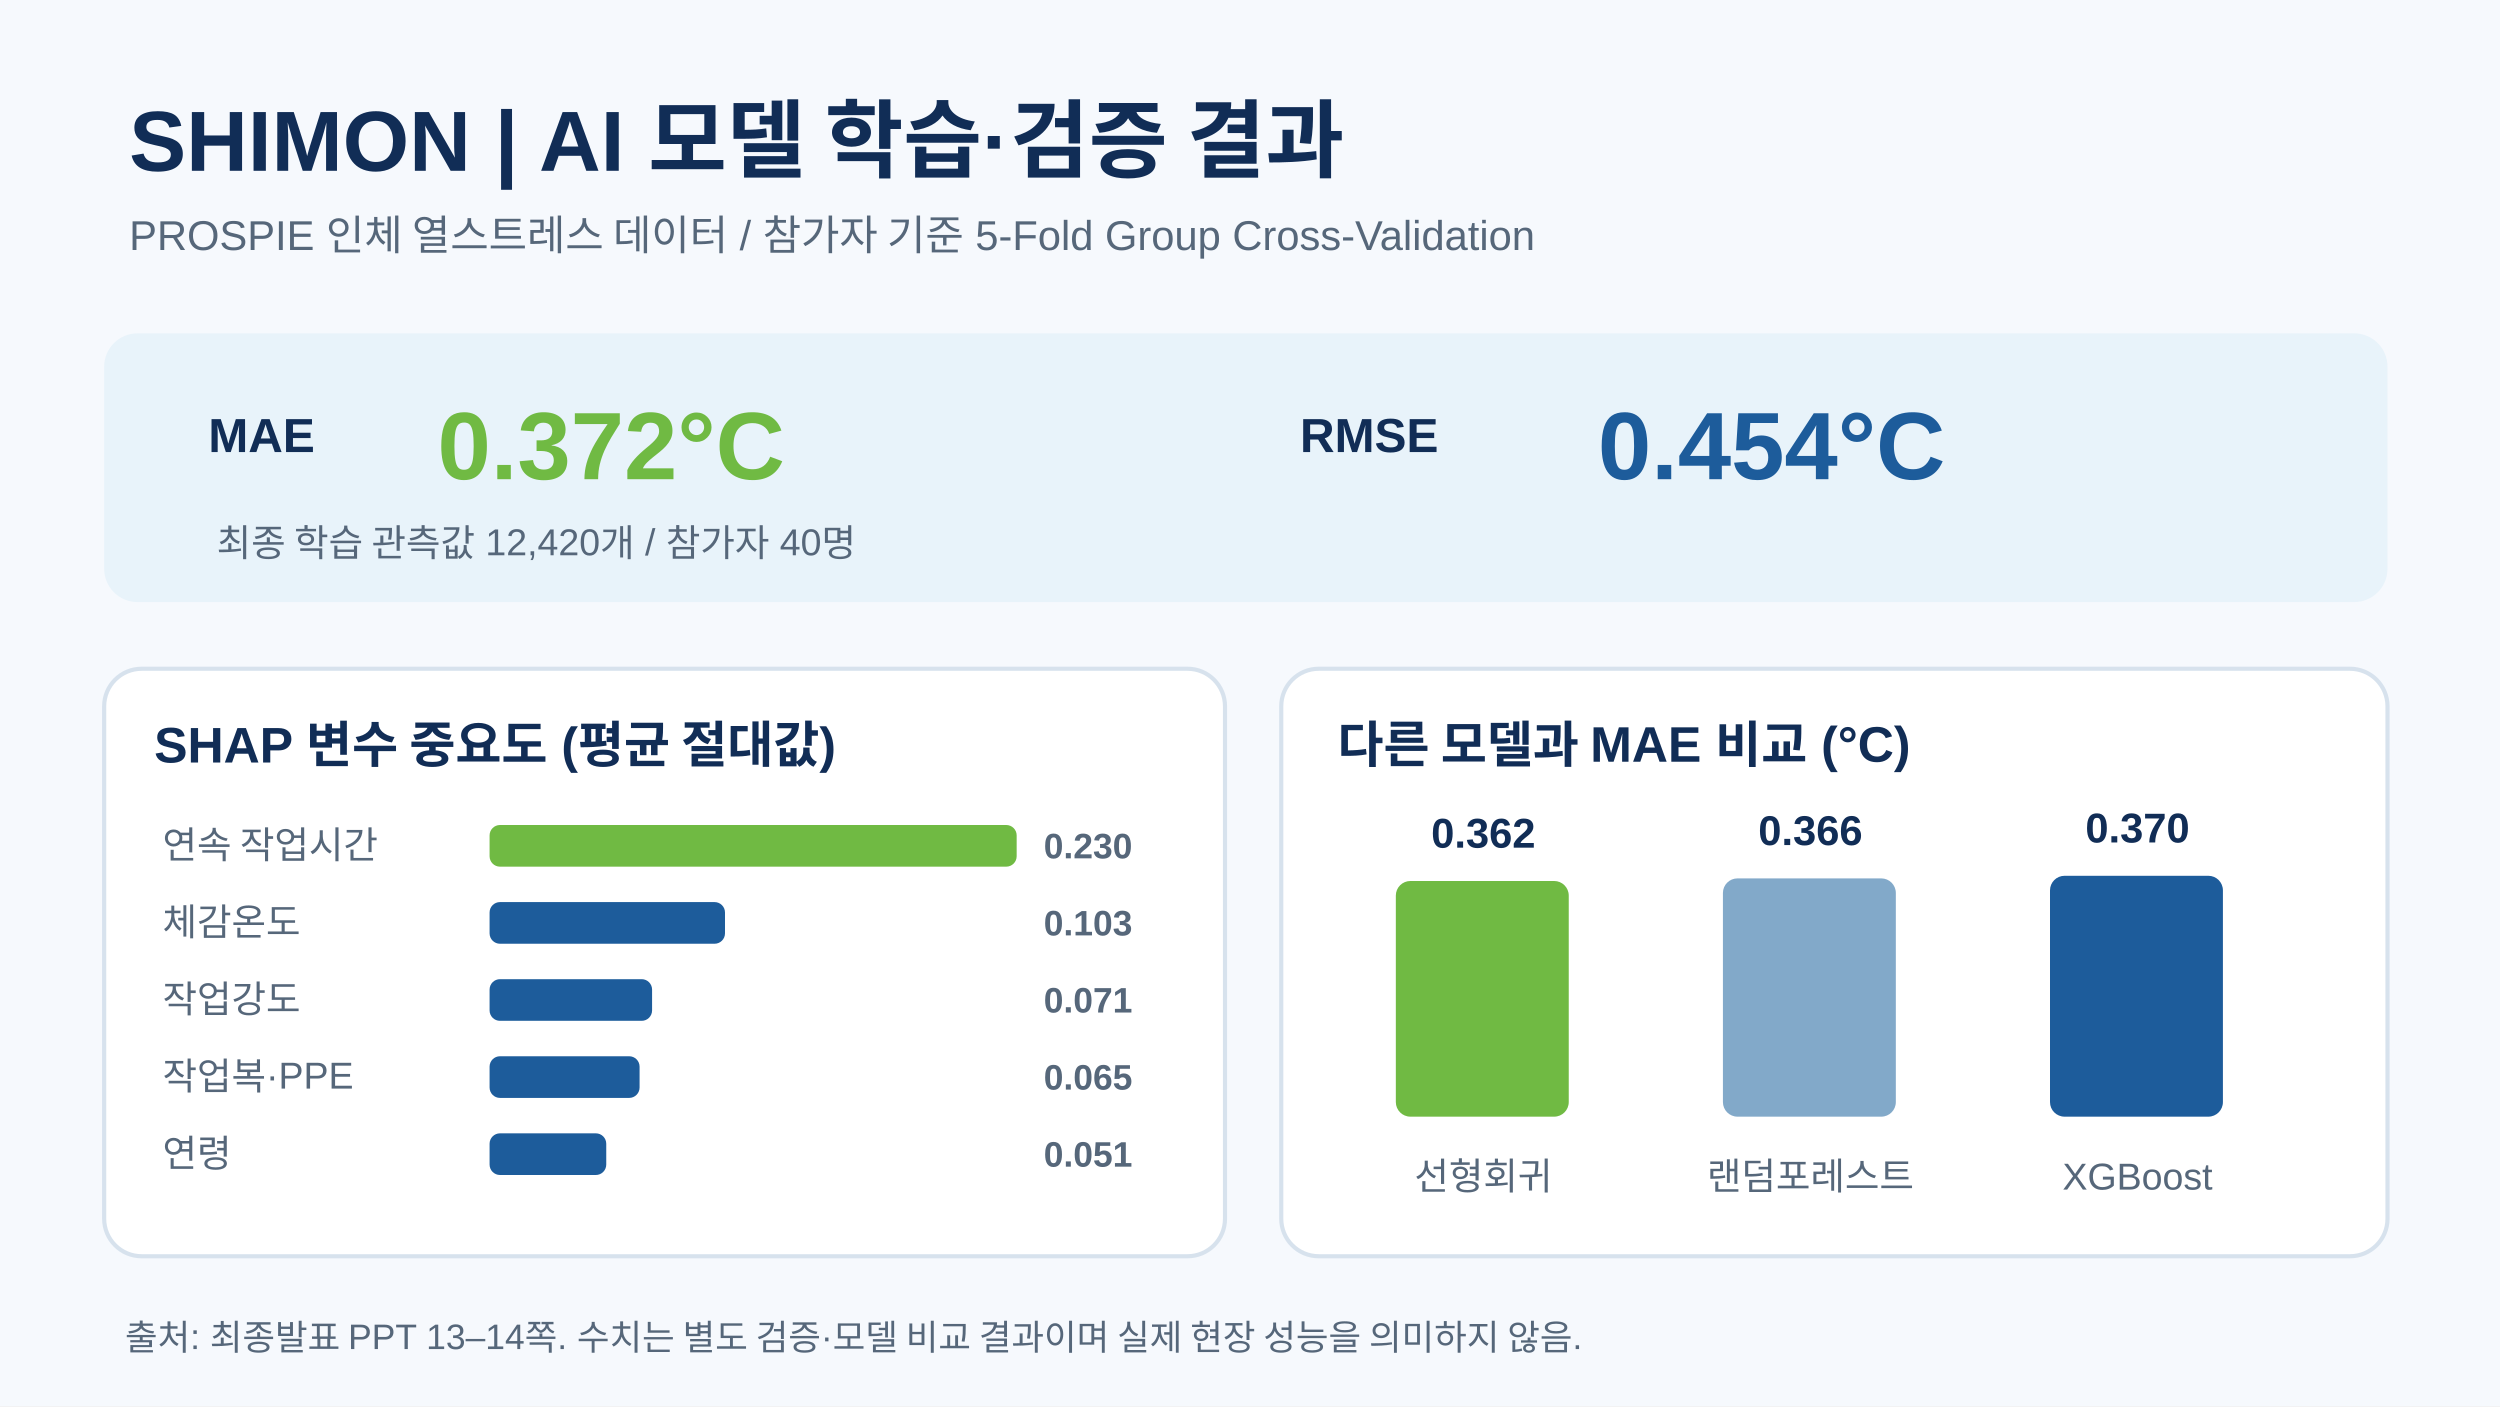
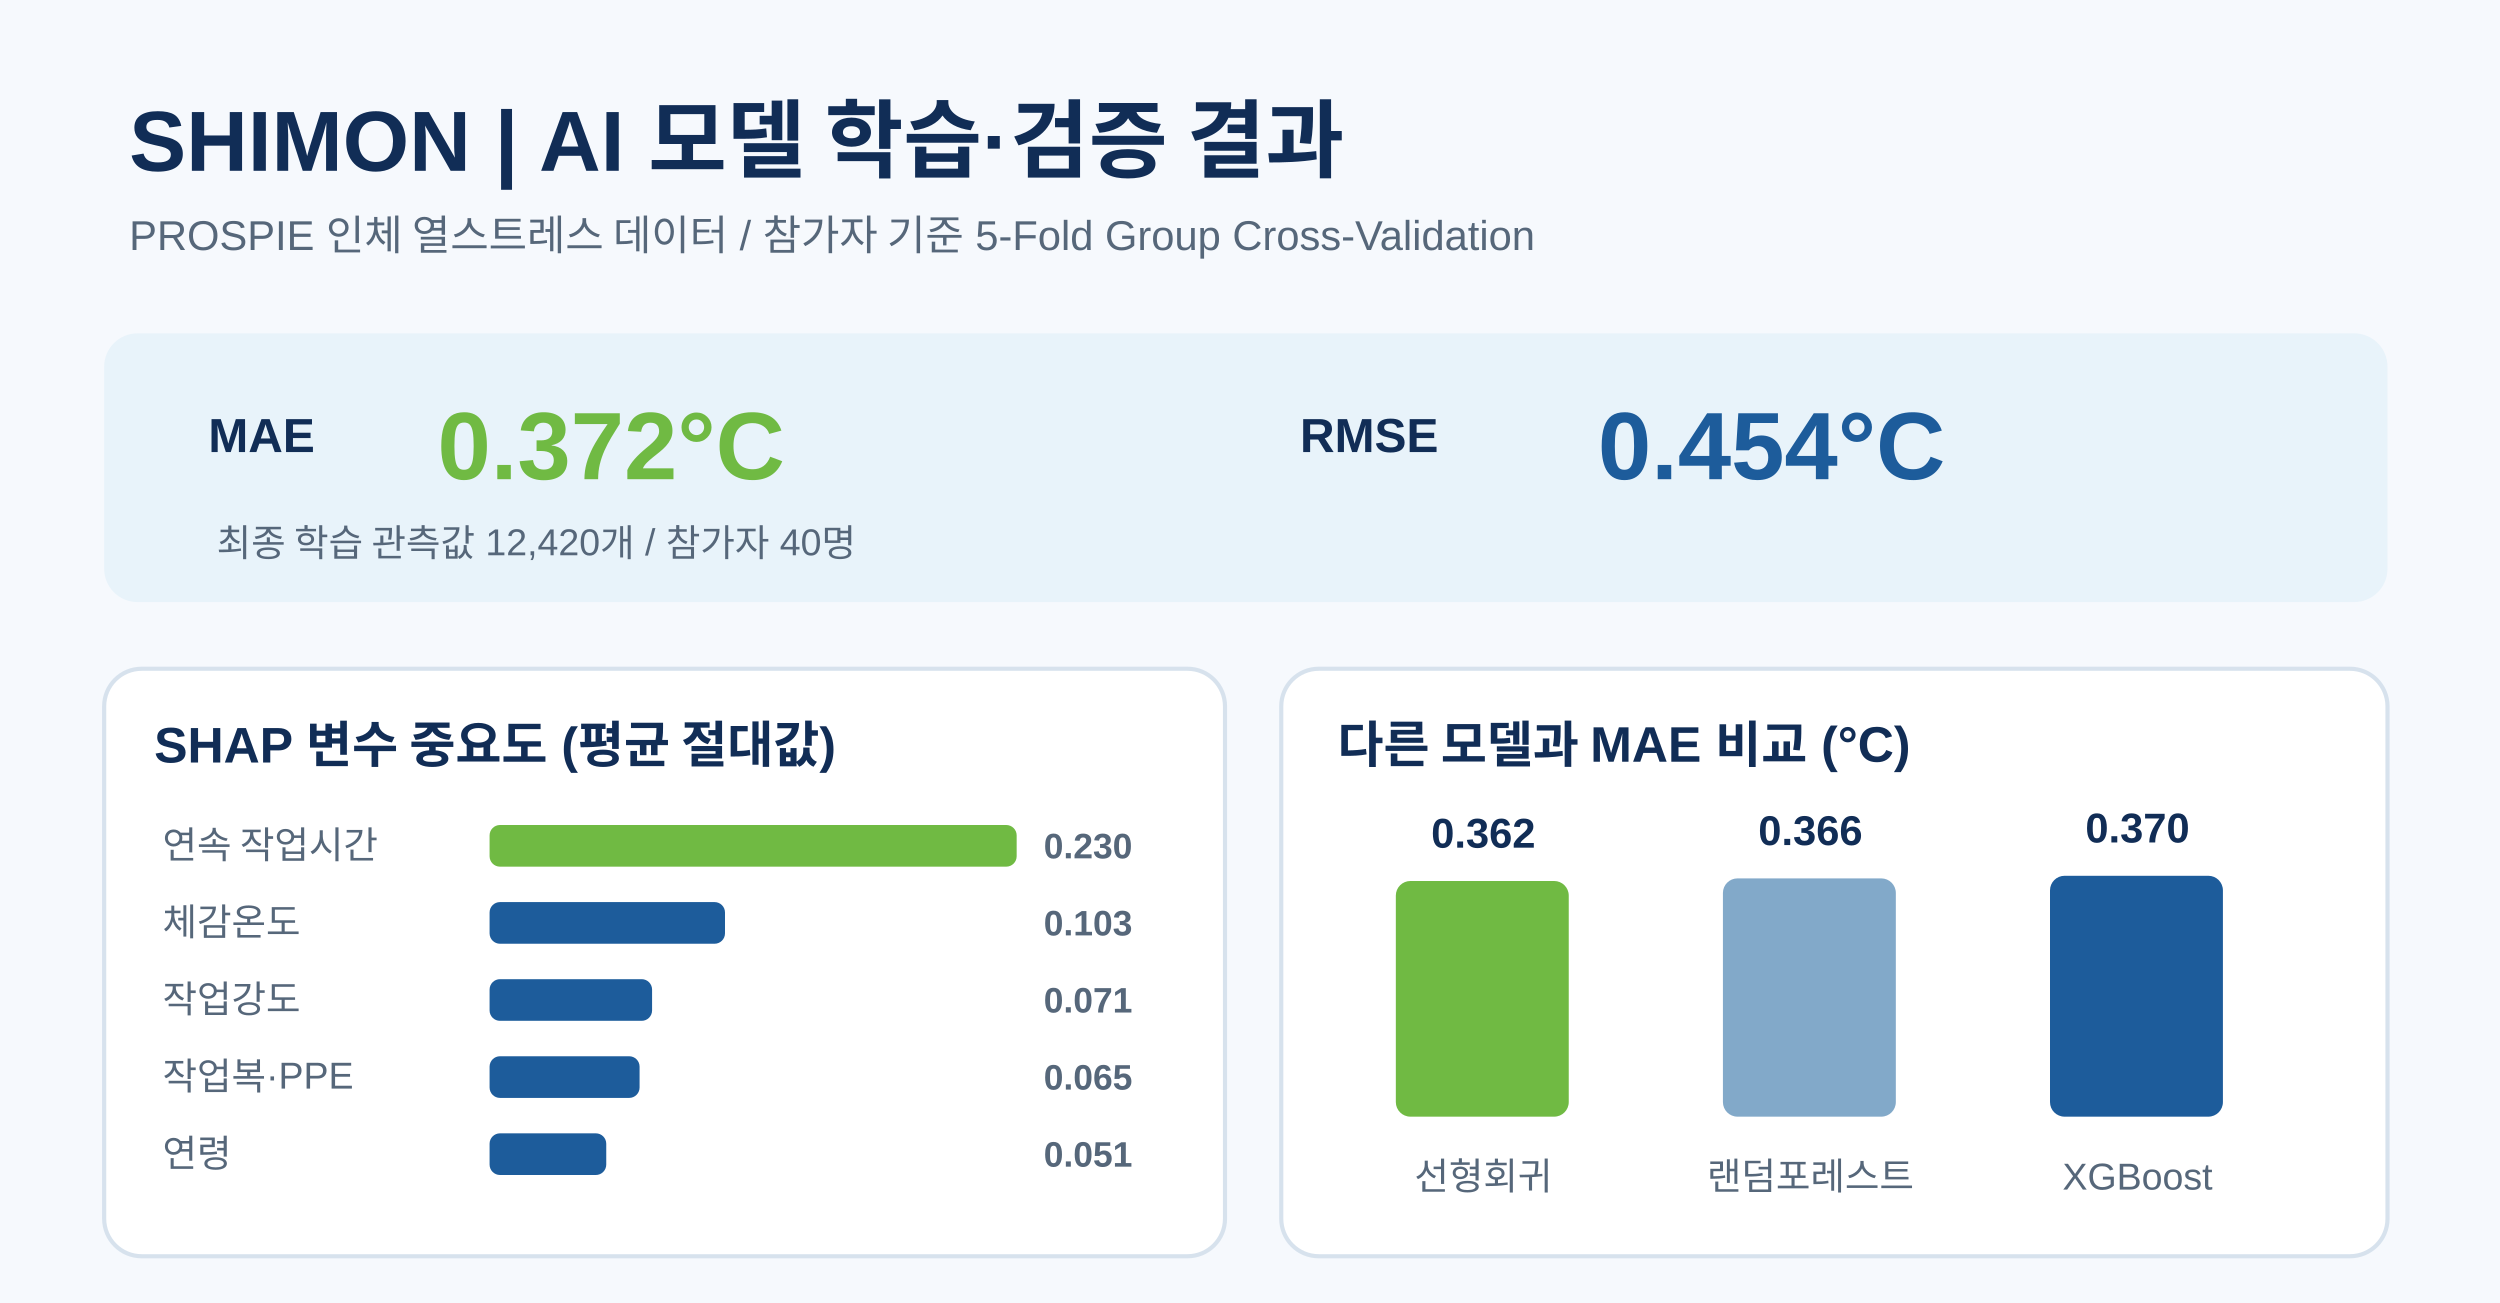
- <svg xmlns="http://www.w3.org/2000/svg" role="img" aria-label="SHIMON 모델 검증 MAE 0.372도 RMSE 0.454도, SHAP 변수 중요도, 다른 모델과 성능 비교" width="1200" height="675" viewBox="0 0 1200 675">
+ <svg xmlns="http://www.w3.org/2000/svg" role="img" aria-label="SHIMON 모델 검증 MAE 0.372도 RMSE 0.454도, SHAP 변수 중요도, 다른 모델과 성능 비교" width="1200" height="625" viewBox="0 0 1200 625">
  <defs>
    <marker id="arrow" markerWidth="10" markerHeight="10" refX="8" refY="3" orient="auto">
      <path d="M0,0 L8,3 L0,6 Z" fill="#68a0b3" />
    </marker>
  </defs>
  <rect width="1200" height="675" fill="#f6f9fd" />
  <text x="62" y="82" font-family="Noto Sans KR, Pretendard, Arial, sans-serif" font-size="41" font-weight="750" fill="#112d56" text-anchor="start">SHIMON | AI 모델 학습·검증 결과</text>
  <text x="62" y="120" font-family="Noto Sans KR, Pretendard, Arial, sans-serif" font-size="20" font-weight="500" fill="#56677a" text-anchor="start">PROSPIE 인체 열스트레스 데이터 / 참가자 기준 5-Fold Group Cross-Validation</text>
  <rect x="50" y="160" width="1096" height="129" rx="16" fill="#e8f3fa" stroke="none" stroke-width="2" />
  <text x="100" y="217" font-family="Noto Sans KR, Pretendard, Arial, sans-serif" font-size="23" font-weight="700" fill="#112d56" text-anchor="start">MAE</text>
  <text x="210" y="230" font-family="Noto Sans KR, Pretendard, Arial, sans-serif" font-size="46" font-weight="750" fill="#70ba43" text-anchor="start">0.372°C</text>
  <text x="624" y="217" font-family="Noto Sans KR, Pretendard, Arial, sans-serif" font-size="23" font-weight="700" fill="#112d56" text-anchor="start">RMSE</text>
  <text x="767" y="230" font-family="Noto Sans KR, Pretendard, Arial, sans-serif" font-size="46" font-weight="750" fill="#1d5c9b" text-anchor="start">0.454°C</text>
  <text x="104" y="267" font-family="Noto Sans KR, Pretendard, Arial, sans-serif" font-size="18" font-weight="500" fill="#56677a" text-anchor="start">최종 학습 관측값 12,420개 / 참가자 40명</text>
  <rect x="50" y="321" width="538" height="282" rx="18" fill="#ffffff" stroke="#d7e2ed" stroke-width="2" />
  <text x="74" y="366" font-family="Noto Sans KR, Pretendard, Arial, sans-serif" font-size="24" font-weight="700" fill="#112d56" text-anchor="start">SHAP 변수 중요도 (평균 절대값)</text>
  <text x="78" y="412" font-family="Noto Sans KR, Pretendard, Arial, sans-serif" font-size="18" font-weight="500" fill="#56677a" text-anchor="start">연속 작업시간</text>
  <rect x="235" y="396" width="253" height="20" rx="5" fill="#70ba43" />
  <text x="501" y="412" font-family="Noto Sans KR, Pretendard, Arial, sans-serif" font-size="17" font-weight="600" fill="#56677a" text-anchor="start">0.230</text>
  <text x="78" y="449" font-family="Noto Sans KR, Pretendard, Arial, sans-serif" font-size="18" font-weight="500" fill="#56677a" text-anchor="start">체감온도</text>
  <rect x="235" y="433" width="113" height="20" rx="5" fill="#1d5c9b" />
  <text x="501" y="449" font-family="Noto Sans KR, Pretendard, Arial, sans-serif" font-size="17" font-weight="600" fill="#56677a" text-anchor="start">0.103</text>
  <text x="78" y="486" font-family="Noto Sans KR, Pretendard, Arial, sans-serif" font-size="18" font-weight="500" fill="#56677a" text-anchor="start">작업강도</text>
  <rect x="235" y="470" width="78" height="20" rx="5" fill="#1d5c9b" />
  <text x="501" y="486" font-family="Noto Sans KR, Pretendard, Arial, sans-serif" font-size="17" font-weight="600" fill="#56677a" text-anchor="start">0.071</text>
  <text x="78" y="523" font-family="Noto Sans KR, Pretendard, Arial, sans-serif" font-size="18" font-weight="500" fill="#56677a" text-anchor="start">작업복·PPE</text>
  <rect x="235" y="507" width="72" height="20" rx="5" fill="#1d5c9b" />
  <text x="501" y="523" font-family="Noto Sans KR, Pretendard, Arial, sans-serif" font-size="17" font-weight="600" fill="#56677a" text-anchor="start">0.065</text>
  <text x="78" y="560" font-family="Noto Sans KR, Pretendard, Arial, sans-serif" font-size="18" font-weight="500" fill="#56677a" text-anchor="start">연령</text>
  <rect x="235" y="544" width="56" height="20" rx="5" fill="#1d5c9b" />
  <text x="501" y="560" font-family="Noto Sans KR, Pretendard, Arial, sans-serif" font-size="17" font-weight="600" fill="#56677a" text-anchor="start">0.051</text>
  <rect x="615" y="321" width="531" height="282" rx="18" fill="#ffffff" stroke="#d7e2ed" stroke-width="2" />
  <text x="642" y="366" font-family="Noto Sans KR, Pretendard, Arial, sans-serif" font-size="24" font-weight="700" fill="#112d56" text-anchor="start">다른 모델과 MAE 비교 (°C)</text>
  <rect x="670" y="422.875" width="83" height="113.125" rx="7" fill="#70ba43" />
  <text x="712" y="406.875" font-family="Noto Sans KR, Pretendard, Arial, sans-serif" font-size="20" font-weight="650" fill="#112d56" text-anchor="middle">0.362</text>
  <text x="712" y="571" font-family="Noto Sans KR, Pretendard, Arial, sans-serif" font-size="18" font-weight="500" fill="#56677a" text-anchor="middle">선형회귀</text>
  <rect x="827" y="421.625" width="83" height="114.375" rx="7" fill="#82a9c9" />
  <text x="869" y="405.625" font-family="Noto Sans KR, Pretendard, Arial, sans-serif" font-size="20" font-weight="650" fill="#112d56" text-anchor="middle">0.366</text>
  <text x="869" y="571" font-family="Noto Sans KR, Pretendard, Arial, sans-serif" font-size="18" font-weight="500" fill="#56677a" text-anchor="middle">랜덤포레스트</text>
  <rect x="984" y="420.375" width="83" height="115.625" rx="7" fill="#1d5c9b" />
  <text x="1026" y="404.375" font-family="Noto Sans KR, Pretendard, Arial, sans-serif" font-size="20" font-weight="650" fill="#112d56" text-anchor="middle">0.370</text>
  <text x="1026" y="571" font-family="Noto Sans KR, Pretendard, Arial, sans-serif" font-size="18" font-weight="500" fill="#56677a" text-anchor="middle">XGBoost</text>
-   <text x="60" y="648" font-family="Noto Sans KR, Pretendard, Arial, sans-serif" font-size="17" font-weight="500" fill="#56677a" text-anchor="start">출처: 최종발표 PPT 13–14쪽. 수치는 별도 검증·모델 비교 결과이며 실제 현장 성능을 의미하지 않음.</text>
</svg>
